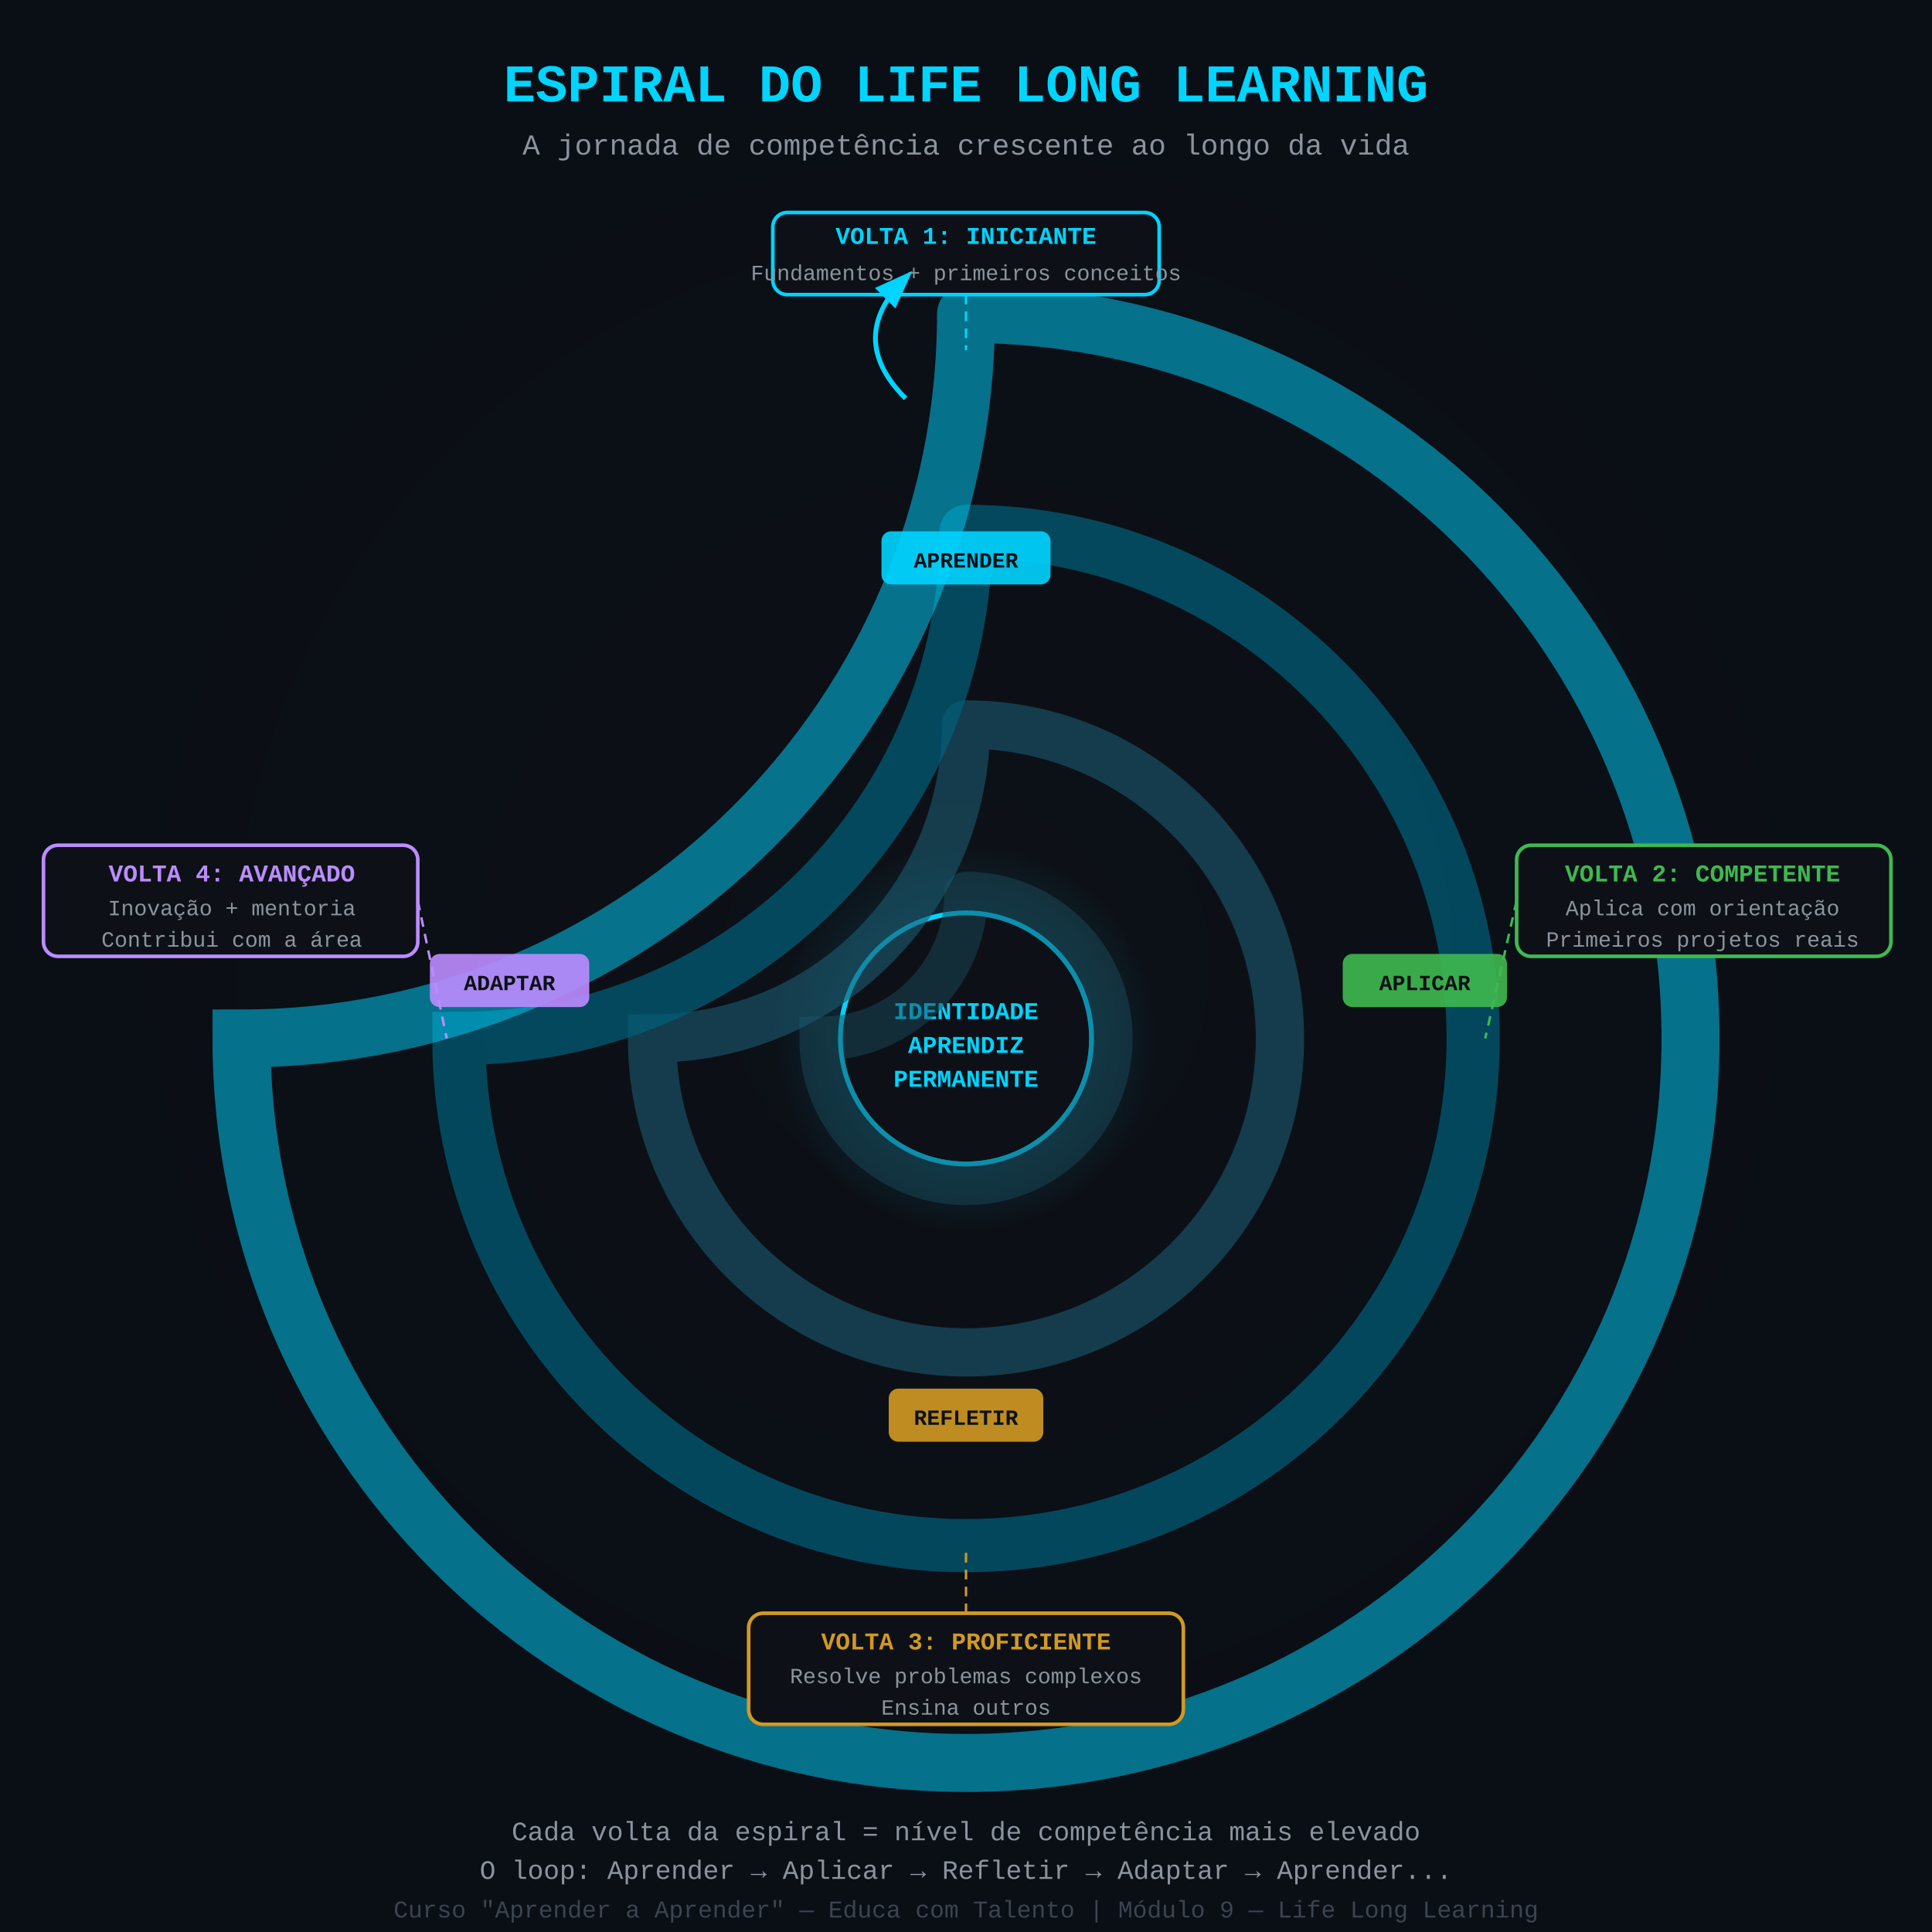
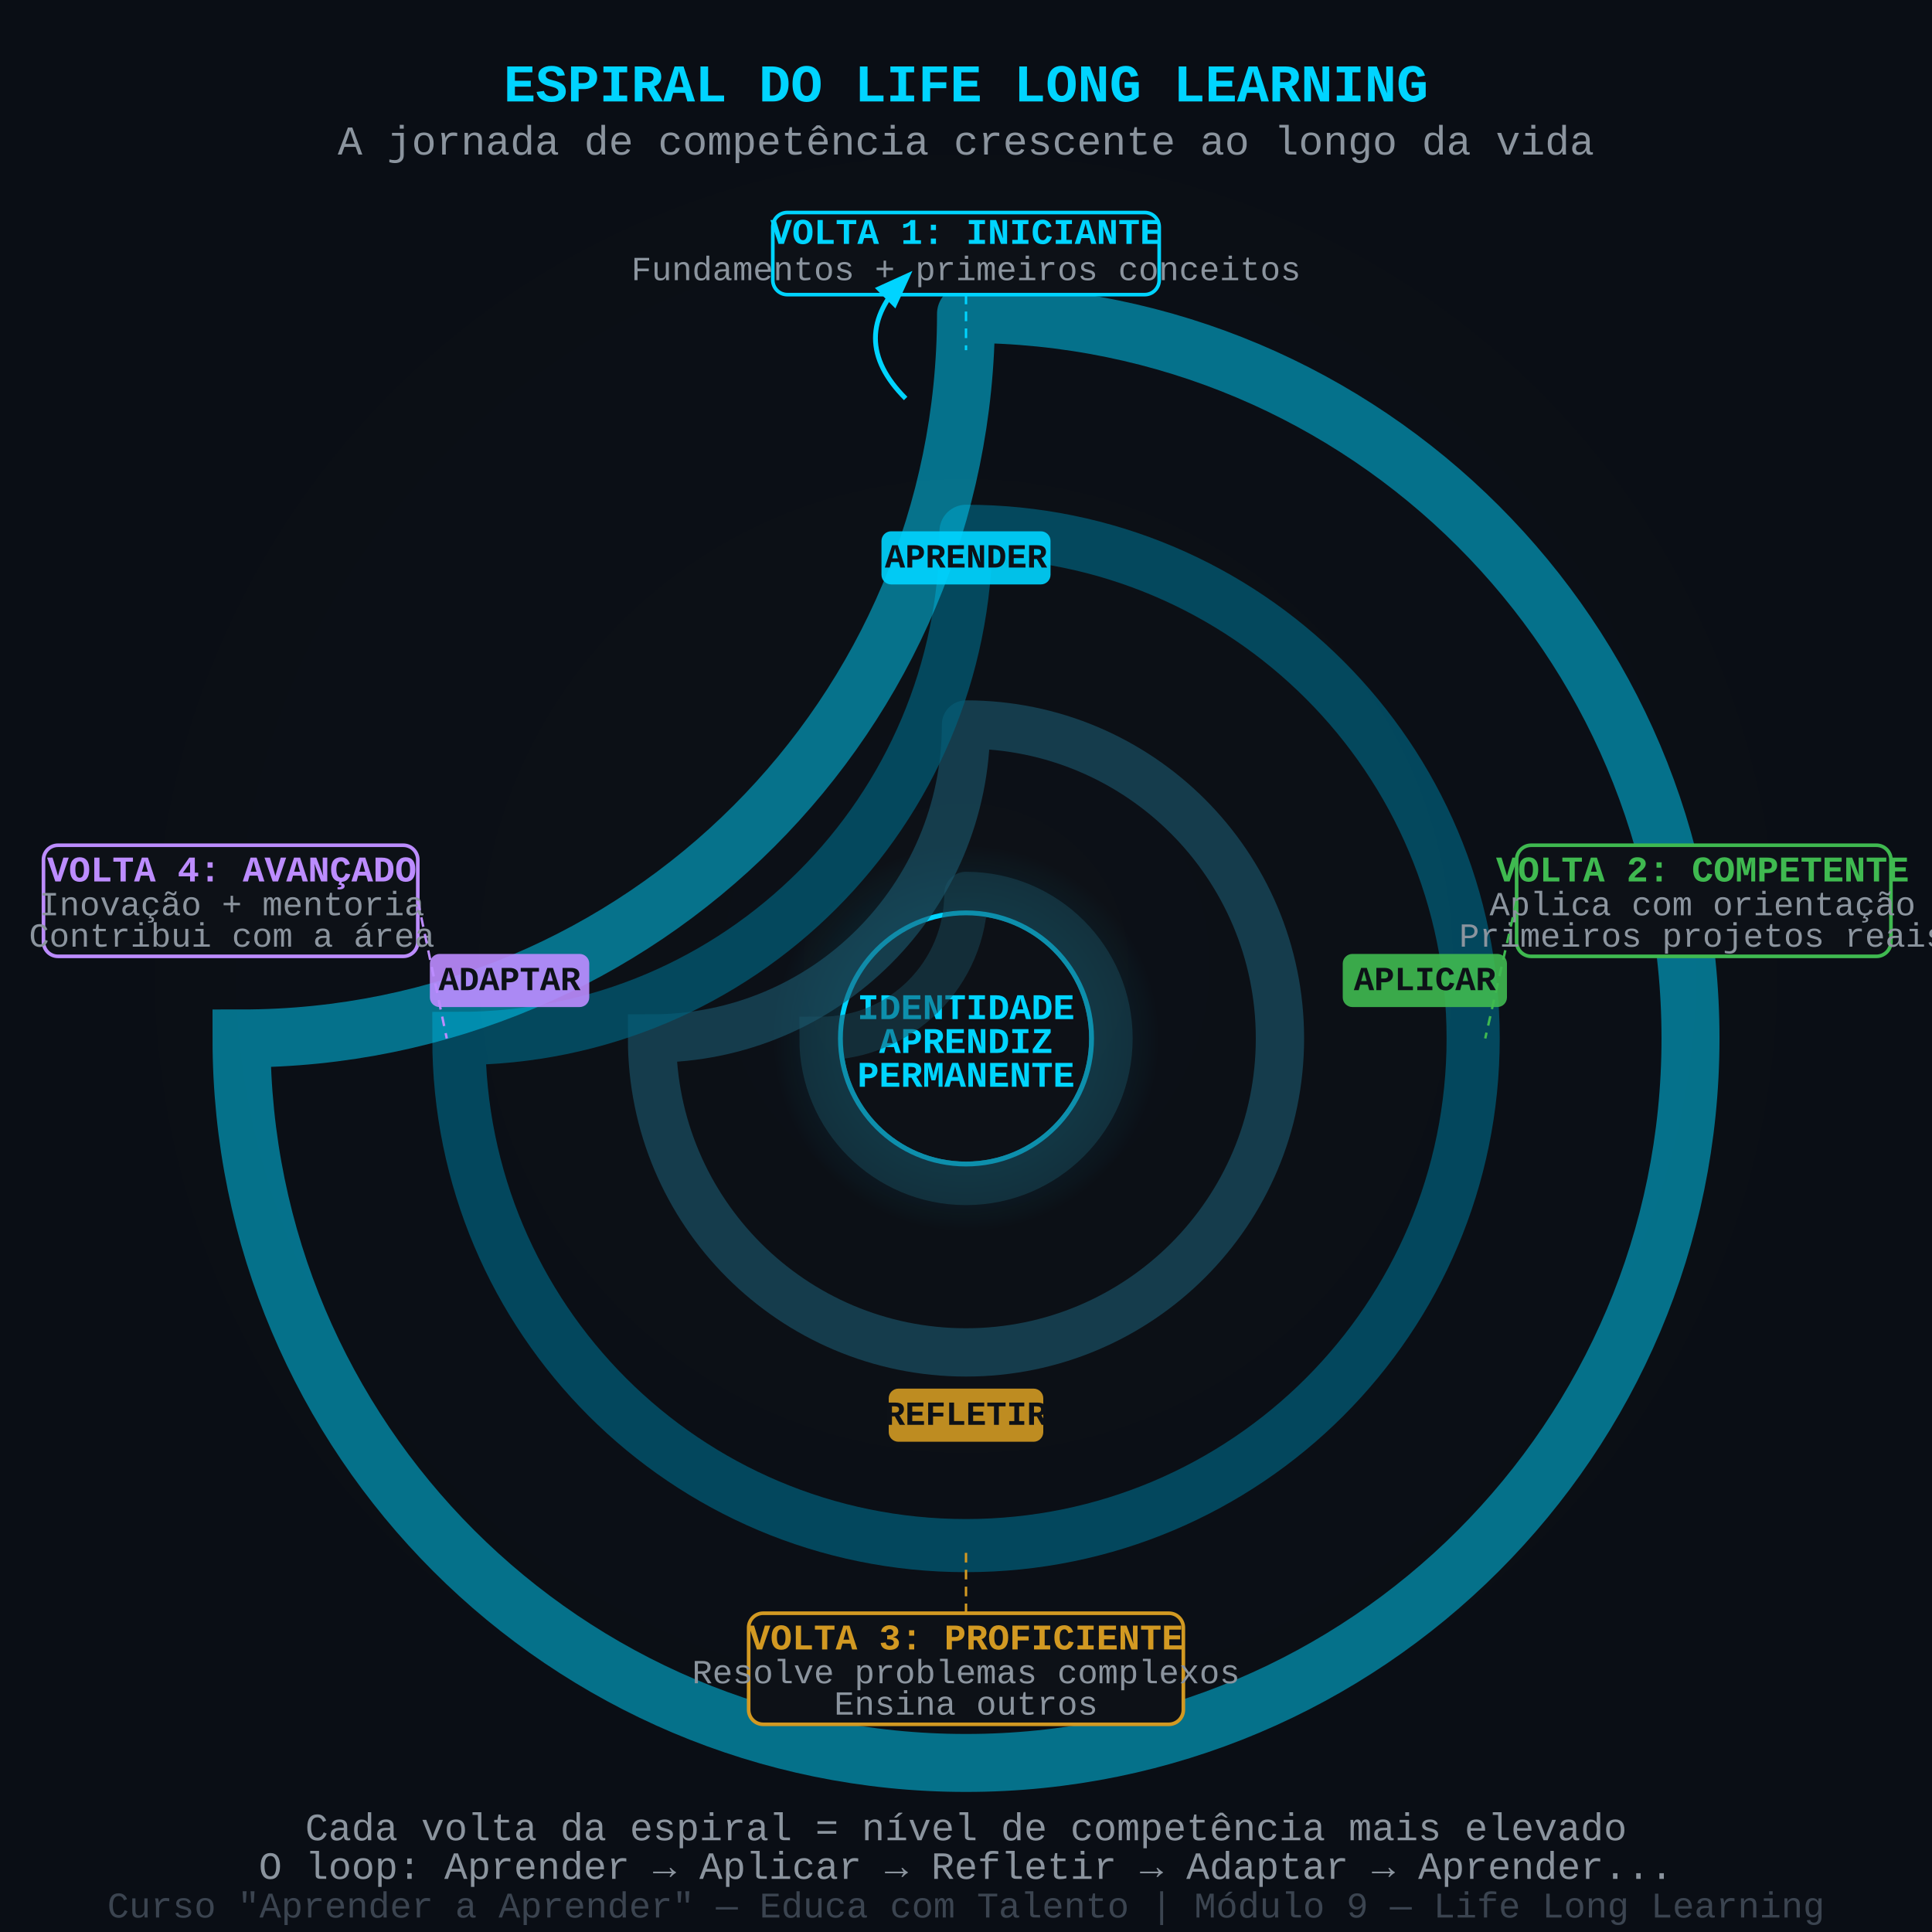
<svg xmlns="http://www.w3.org/2000/svg" viewBox="0 0 800 800" width="800" height="800">
  <defs>
    <radialGradient id="bgGrad" cx="50%" cy="50%" r="50%">
      <stop offset="0%" style="stop-color:#0d1117;stop-opacity:1" />
      <stop offset="100%" style="stop-color:#0a0e15;stop-opacity:1" />
    </radialGradient>
    <radialGradient id="coreGrad" cx="50%" cy="50%" r="50%">
      <stop offset="0%" style="stop-color:#00d4ff;stop-opacity:0.3" />
      <stop offset="100%" style="stop-color:#00d4ff;stop-opacity:0" />
    </radialGradient>
    <linearGradient id="spiral1" x1="0%" y1="0%" x2="100%" y2="100%">
      <stop offset="0%" style="stop-color:#1a3a4a;stop-opacity:1" />
      <stop offset="100%" style="stop-color:#00d4ff;stop-opacity:0.8" />
    </linearGradient>
  </defs>
  <rect width="800" height="800" fill="url(#bgGrad)" />
  <text x="400" y="42" font-family="'Courier New', monospace" font-size="22" font-weight="bold" fill="#00d4ff" text-anchor="middle">ESPIRAL DO LIFE LONG LEARNING</text>
-   <text x="400" y="64" font-family="'Courier New', monospace" font-size="12" fill="#8b949e" text-anchor="middle">A jornada de competência crescente ao longo da vida</text>
+   <text x="400" y="64" font-family="'Courier New', monospace" font-size="17" fill="#8b949e" text-anchor="middle">A jornada de competência crescente ao longo da vida</text>
  <circle cx="400" cy="430" r="80" fill="url(#coreGrad)" />
  <circle cx="400" cy="430" r="52" fill="#0d1117" stroke="#00d4ff" stroke-width="2" />
-   <text x="400" y="422" font-family="'Courier New', monospace" font-size="10" fill="#00d4ff" text-anchor="middle" font-weight="bold">IDENTIDADE</text>
-   <text x="400" y="436" font-family="'Courier New', monospace" font-size="10" fill="#00d4ff" text-anchor="middle" font-weight="bold">APRENDIZ</text>
-   <text x="400" y="450" font-family="'Courier New', monospace" font-size="10" fill="#00d4ff" text-anchor="middle" font-weight="bold">PERMANENTE</text>
+   <text x="400" y="422" font-family="'Courier New', monospace" font-size="15" fill="#00d4ff" text-anchor="middle" font-weight="bold">IDENTIDADE</text>
+   <text x="400" y="436" font-family="'Courier New', monospace" font-size="15" fill="#00d4ff" text-anchor="middle" font-weight="bold">APRENDIZ</text>
+   <text x="400" y="450" font-family="'Courier New', monospace" font-size="15" fill="#00d4ff" text-anchor="middle" font-weight="bold">PERMANENTE</text>
  <path d="M 400 370            A 60 60 0 0 1 460 430            A 60 60 0 0 1 400 490            A 60 60 0 0 1 340 430            A 60 60 0 0 0 400 370" fill="none" stroke="#1a4a5a" stroke-width="18" stroke-linecap="round" opacity="0.5" />
  <path d="M 400 300            A 130 130 0 0 1 530 430            A 130 130 0 0 1 400 560            A 130 130 0 0 1 270 430            A 130 130 0 0 0 400 300" fill="none" stroke="#1a5a70" stroke-width="20" stroke-linecap="round" opacity="0.6" />
  <path d="M 400 220            A 210 210 0 0 1 610 430            A 210 210 0 0 1 400 640            A 210 210 0 0 1 190 430            A 210 210 0 0 0 400 220" fill="none" stroke="#00607a" stroke-width="22" stroke-linecap="round" opacity="0.7" />
  <path d="M 400 130            A 300 300 0 0 1 700 430            A 300 300 0 0 1 400 730            A 300 300 0 0 1 100 430            A 300 300 0 0 0 400 130" fill="none" stroke="#00d4ff" stroke-width="24" stroke-linecap="round" opacity="0.5" />
  <rect x="320" y="88" width="160" height="34" rx="6" fill="#0d1117" stroke="#00d4ff" stroke-width="1.5" />
-   <text x="400" y="101" font-family="'Courier New', monospace" font-size="10" fill="#00d4ff" text-anchor="middle" font-weight="bold">VOLTA 1: INICIANTE</text>
-   <text x="400" y="116" font-family="'Courier New', monospace" font-size="9" fill="#8b949e" text-anchor="middle">Fundamentos + primeiros conceitos</text>
+   <text x="400" y="101" font-family="'Courier New', monospace" font-size="15" fill="#00d4ff" text-anchor="middle" font-weight="bold">VOLTA 1: INICIANTE</text>
+   <text x="400" y="116" font-family="'Courier New', monospace" font-size="14" fill="#8b949e" text-anchor="middle">Fundamentos + primeiros conceitos</text>
  <line x1="400" y1="122" x2="400" y2="145" stroke="#00d4ff" stroke-width="1" stroke-dasharray="4,3" />
  <rect x="628" y="350" width="155" height="46" rx="6" fill="#0d1117" stroke="#3fb950" stroke-width="1.5" />
-   <text x="705" y="365" font-family="'Courier New', monospace" font-size="10" fill="#3fb950" text-anchor="middle" font-weight="bold">VOLTA 2: COMPETENTE</text>
-   <text x="705" y="379" font-family="'Courier New', monospace" font-size="9" fill="#8b949e" text-anchor="middle">Aplica com orientação</text>
-   <text x="705" y="392" font-family="'Courier New', monospace" font-size="9" fill="#8b949e" text-anchor="middle">Primeiros projetos reais</text>
+   <text x="705" y="365" font-family="'Courier New', monospace" font-size="15" fill="#3fb950" text-anchor="middle" font-weight="bold">VOLTA 2: COMPETENTE</text>
+   <text x="705" y="379" font-family="'Courier New', monospace" font-size="14" fill="#8b949e" text-anchor="middle">Aplica com orientação</text>
+   <text x="705" y="392" font-family="'Courier New', monospace" font-size="14" fill="#8b949e" text-anchor="middle">Primeiros projetos reais</text>
  <line x1="628" y1="373" x2="615" y2="430" stroke="#3fb950" stroke-width="1" stroke-dasharray="4,3" />
  <rect x="310" y="668" width="180" height="46" rx="6" fill="#0d1117" stroke="#d29922" stroke-width="1.5" />
-   <text x="400" y="683" font-family="'Courier New', monospace" font-size="10" fill="#d29922" text-anchor="middle" font-weight="bold">VOLTA 3: PROFICIENTE</text>
-   <text x="400" y="697" font-family="'Courier New', monospace" font-size="9" fill="#8b949e" text-anchor="middle">Resolve problemas complexos</text>
-   <text x="400" y="710" font-family="'Courier New', monospace" font-size="9" fill="#8b949e" text-anchor="middle">Ensina outros</text>
+   <text x="400" y="683" font-family="'Courier New', monospace" font-size="15" fill="#d29922" text-anchor="middle" font-weight="bold">VOLTA 3: PROFICIENTE</text>
+   <text x="400" y="697" font-family="'Courier New', monospace" font-size="14" fill="#8b949e" text-anchor="middle">Resolve problemas complexos</text>
+   <text x="400" y="710" font-family="'Courier New', monospace" font-size="14" fill="#8b949e" text-anchor="middle">Ensina outros</text>
  <line x1="400" y1="668" x2="400" y2="640" stroke="#d29922" stroke-width="1" stroke-dasharray="4,3" />
  <rect x="18" y="350" width="155" height="46" rx="6" fill="#0d1117" stroke="#bc8cff" stroke-width="1.5" />
-   <text x="96" y="365" font-family="'Courier New', monospace" font-size="10" fill="#bc8cff" text-anchor="middle" font-weight="bold">VOLTA 4: AVANÇADO</text>
-   <text x="96" y="379" font-family="'Courier New', monospace" font-size="9" fill="#8b949e" text-anchor="middle">Inovação + mentoria</text>
-   <text x="96" y="392" font-family="'Courier New', monospace" font-size="9" fill="#8b949e" text-anchor="middle">Contribui com a área</text>
+   <text x="96" y="365" font-family="'Courier New', monospace" font-size="15" fill="#bc8cff" text-anchor="middle" font-weight="bold">VOLTA 4: AVANÇADO</text>
+   <text x="96" y="379" font-family="'Courier New', monospace" font-size="14" fill="#8b949e" text-anchor="middle">Inovação + mentoria</text>
+   <text x="96" y="392" font-family="'Courier New', monospace" font-size="14" fill="#8b949e" text-anchor="middle">Contribui com a área</text>
  <line x1="173" y1="373" x2="185" y2="430" stroke="#bc8cff" stroke-width="1" stroke-dasharray="4,3" />
  <rect x="365" y="220" width="70" height="22" rx="4" fill="#00d4ff" opacity="0.9" />
-   <text x="400" y="235" font-family="'Courier New', monospace" font-size="9" fill="#0d1117" text-anchor="middle" font-weight="bold">APRENDER</text>
+   <text x="400" y="235" font-family="'Courier New', monospace" font-size="14" fill="#0d1117" text-anchor="middle" font-weight="bold">APRENDER</text>
  <rect x="556" y="395" width="68" height="22" rx="4" fill="#3fb950" opacity="0.9" />
-   <text x="590" y="410" font-family="'Courier New', monospace" font-size="9" fill="#0d1117" text-anchor="middle" font-weight="bold">APLICAR</text>
+   <text x="590" y="410" font-family="'Courier New', monospace" font-size="14" fill="#0d1117" text-anchor="middle" font-weight="bold">APLICAR</text>
  <rect x="368" y="575" width="64" height="22" rx="4" fill="#d29922" opacity="0.9" />
-   <text x="400" y="590" font-family="'Courier New', monospace" font-size="9" fill="#0d1117" text-anchor="middle" font-weight="bold">REFLETIR</text>
+   <text x="400" y="590" font-family="'Courier New', monospace" font-size="14" fill="#0d1117" text-anchor="middle" font-weight="bold">REFLETIR</text>
  <rect x="178" y="395" width="66" height="22" rx="4" fill="#bc8cff" opacity="0.9" />
-   <text x="211" y="410" font-family="'Courier New', monospace" font-size="9" fill="#0d1117" text-anchor="middle" font-weight="bold">ADAPTAR</text>
+   <text x="211" y="410" font-family="'Courier New', monospace" font-size="14" fill="#0d1117" text-anchor="middle" font-weight="bold">ADAPTAR</text>
  <path d="M 375 165 Q 350 140 375 115" fill="none" stroke="#00d4ff" stroke-width="2" marker-end="url(#arrow)" />
  <defs>
    <marker id="arrow" markerWidth="8" markerHeight="8" refX="6" refY="3" orient="auto">
      <path d="M0,0 L0,6 L8,3 z" fill="#00d4ff" />
    </marker>
  </defs>
-   <text x="400" y="762" font-family="'Courier New', monospace" font-size="11" fill="#8b949e" text-anchor="middle">Cada volta da espiral = nível de competência mais elevado</text>
-   <text x="400" y="778" font-family="'Courier New', monospace" font-size="11" fill="#8b949e" text-anchor="middle">O loop: Aprender → Aplicar → Refletir → Adaptar → Aprender...</text>
-   <text x="400" y="794" font-family="'Courier New', monospace" font-size="10" fill="#3b4450" text-anchor="middle">Curso "Aprender a Aprender" — Educa com Talento | Módulo 9 — Life Long Learning</text>
+   <text x="400" y="762" font-family="'Courier New', monospace" font-size="16" fill="#8b949e" text-anchor="middle">Cada volta da espiral = nível de competência mais elevado</text>
+   <text x="400" y="778" font-family="'Courier New', monospace" font-size="16" fill="#8b949e" text-anchor="middle">O loop: Aprender → Aplicar → Refletir → Adaptar → Aprender...</text>
+   <text x="400" y="794" font-family="'Courier New', monospace" font-size="15" fill="#3b4450" text-anchor="middle">Curso "Aprender a Aprender" — Educa com Talento | Módulo 9 — Life Long Learning</text>
</svg>
